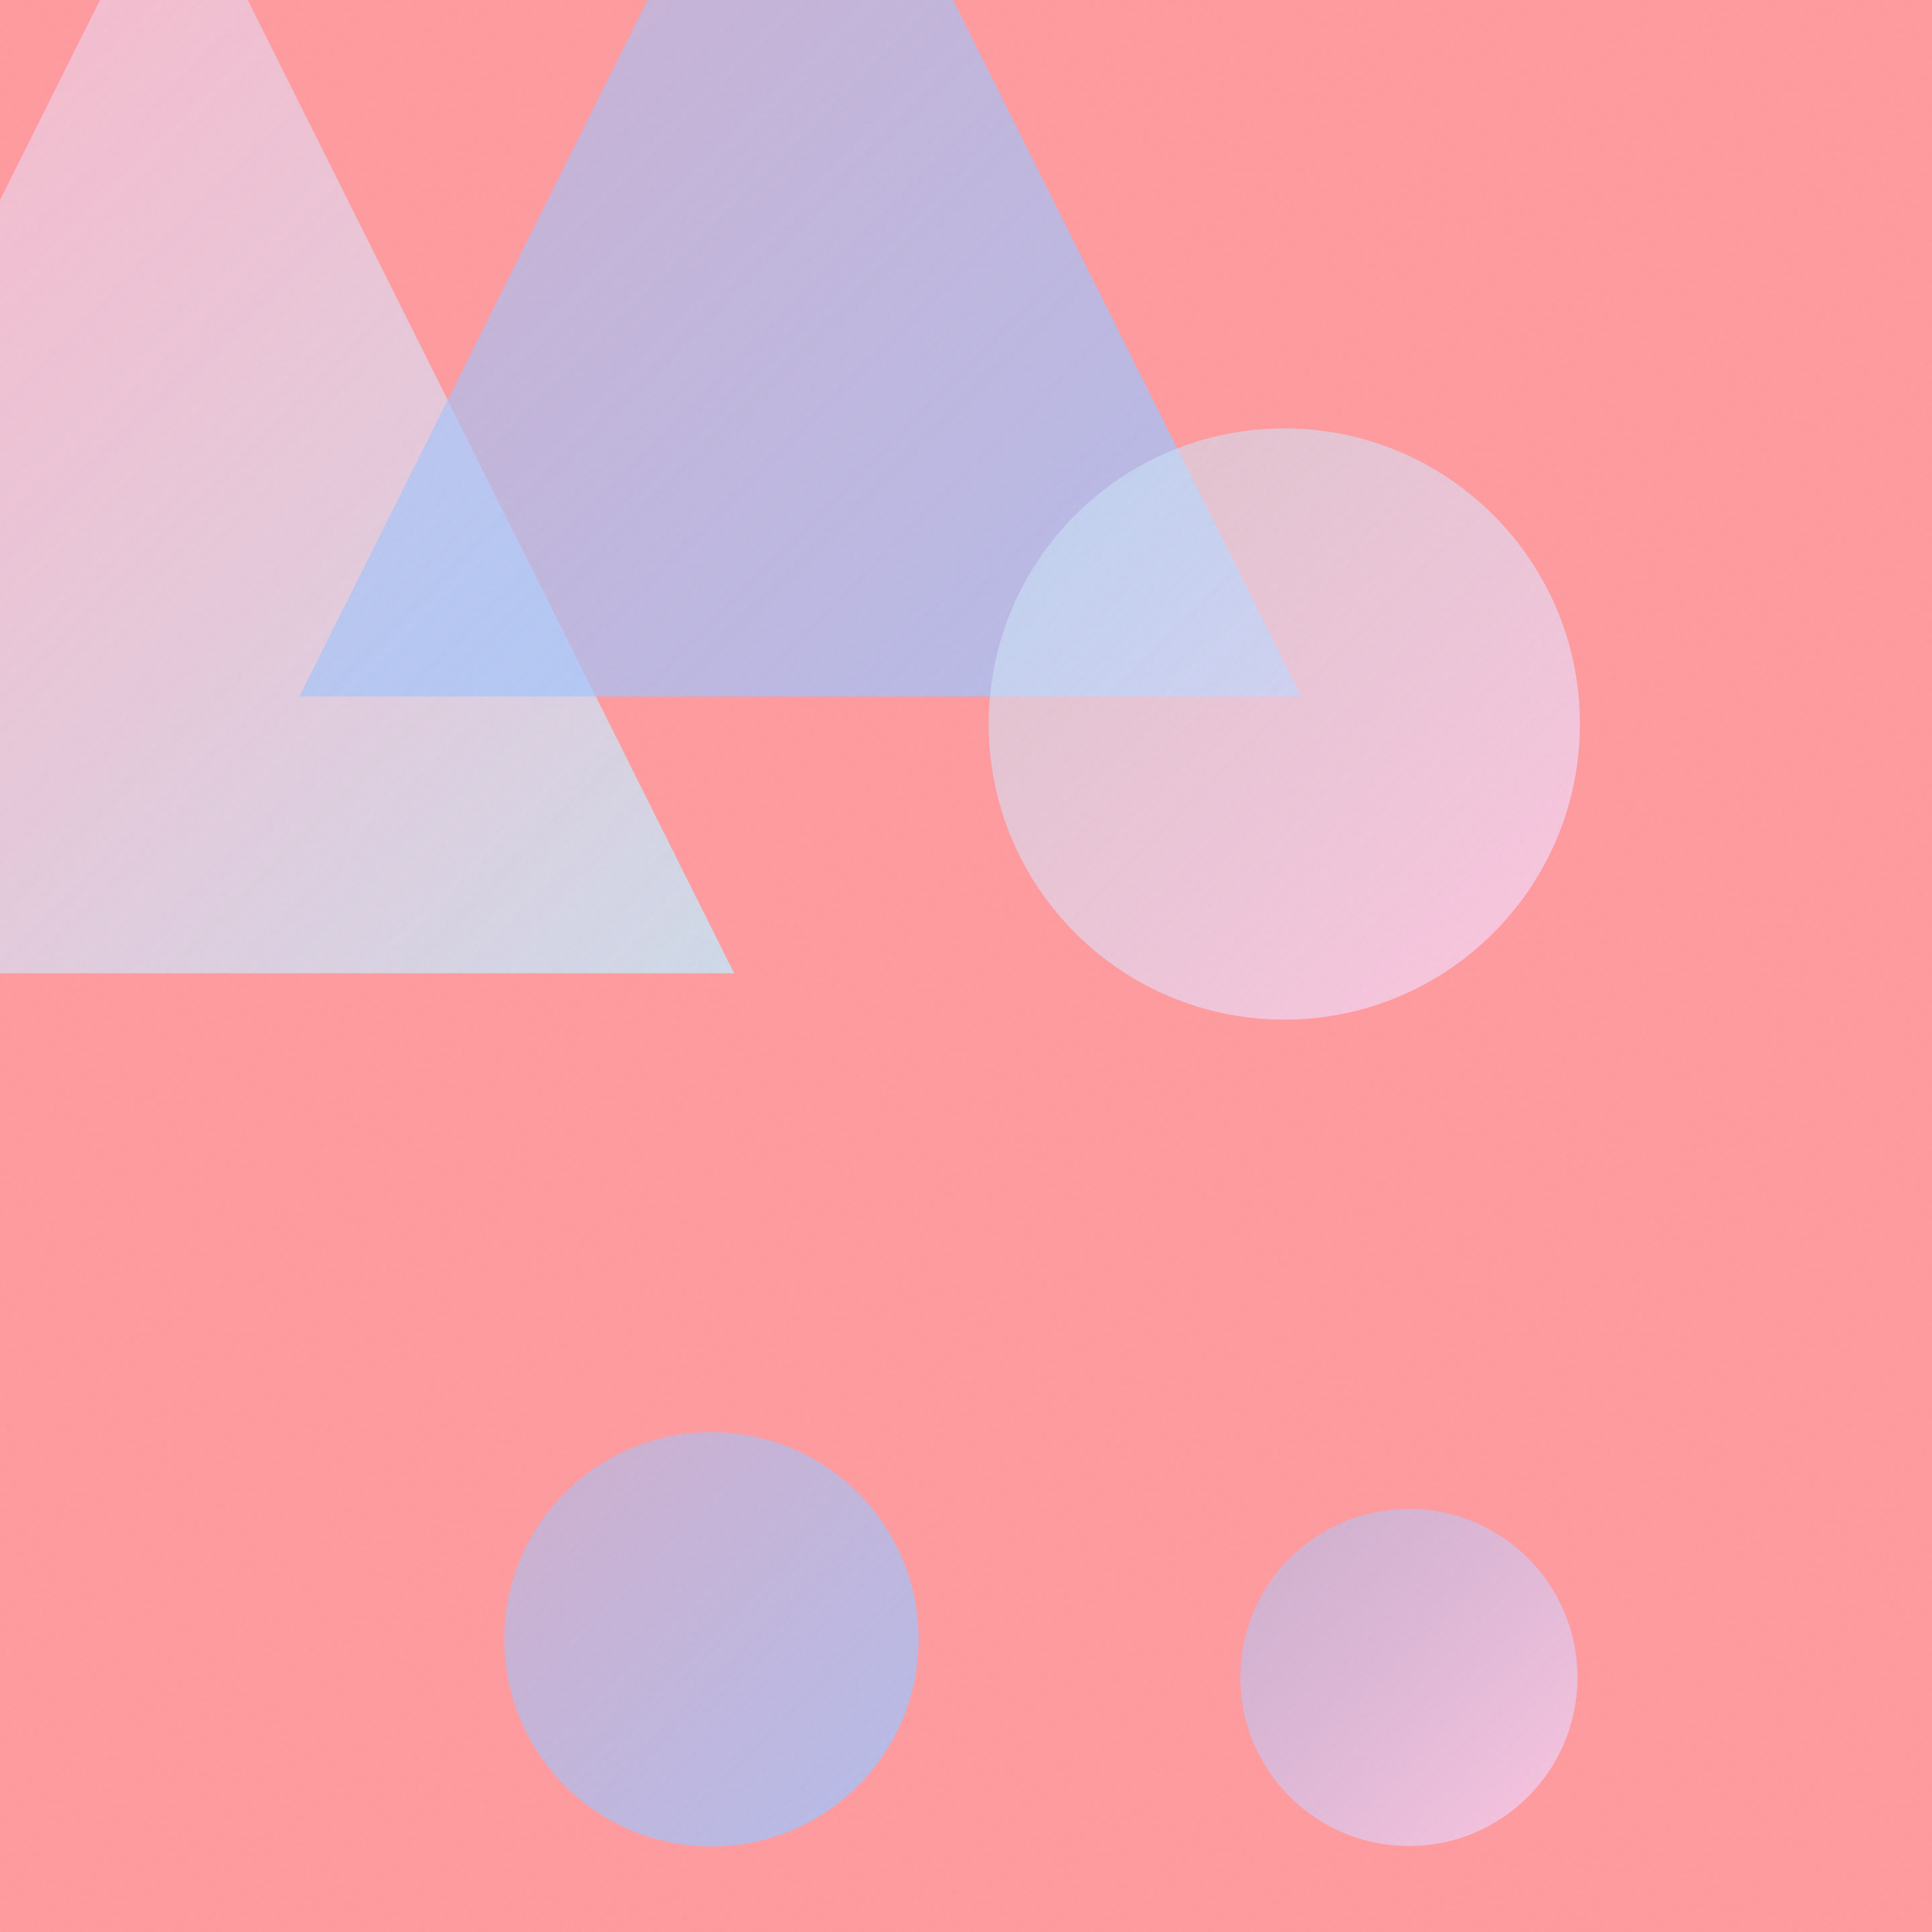
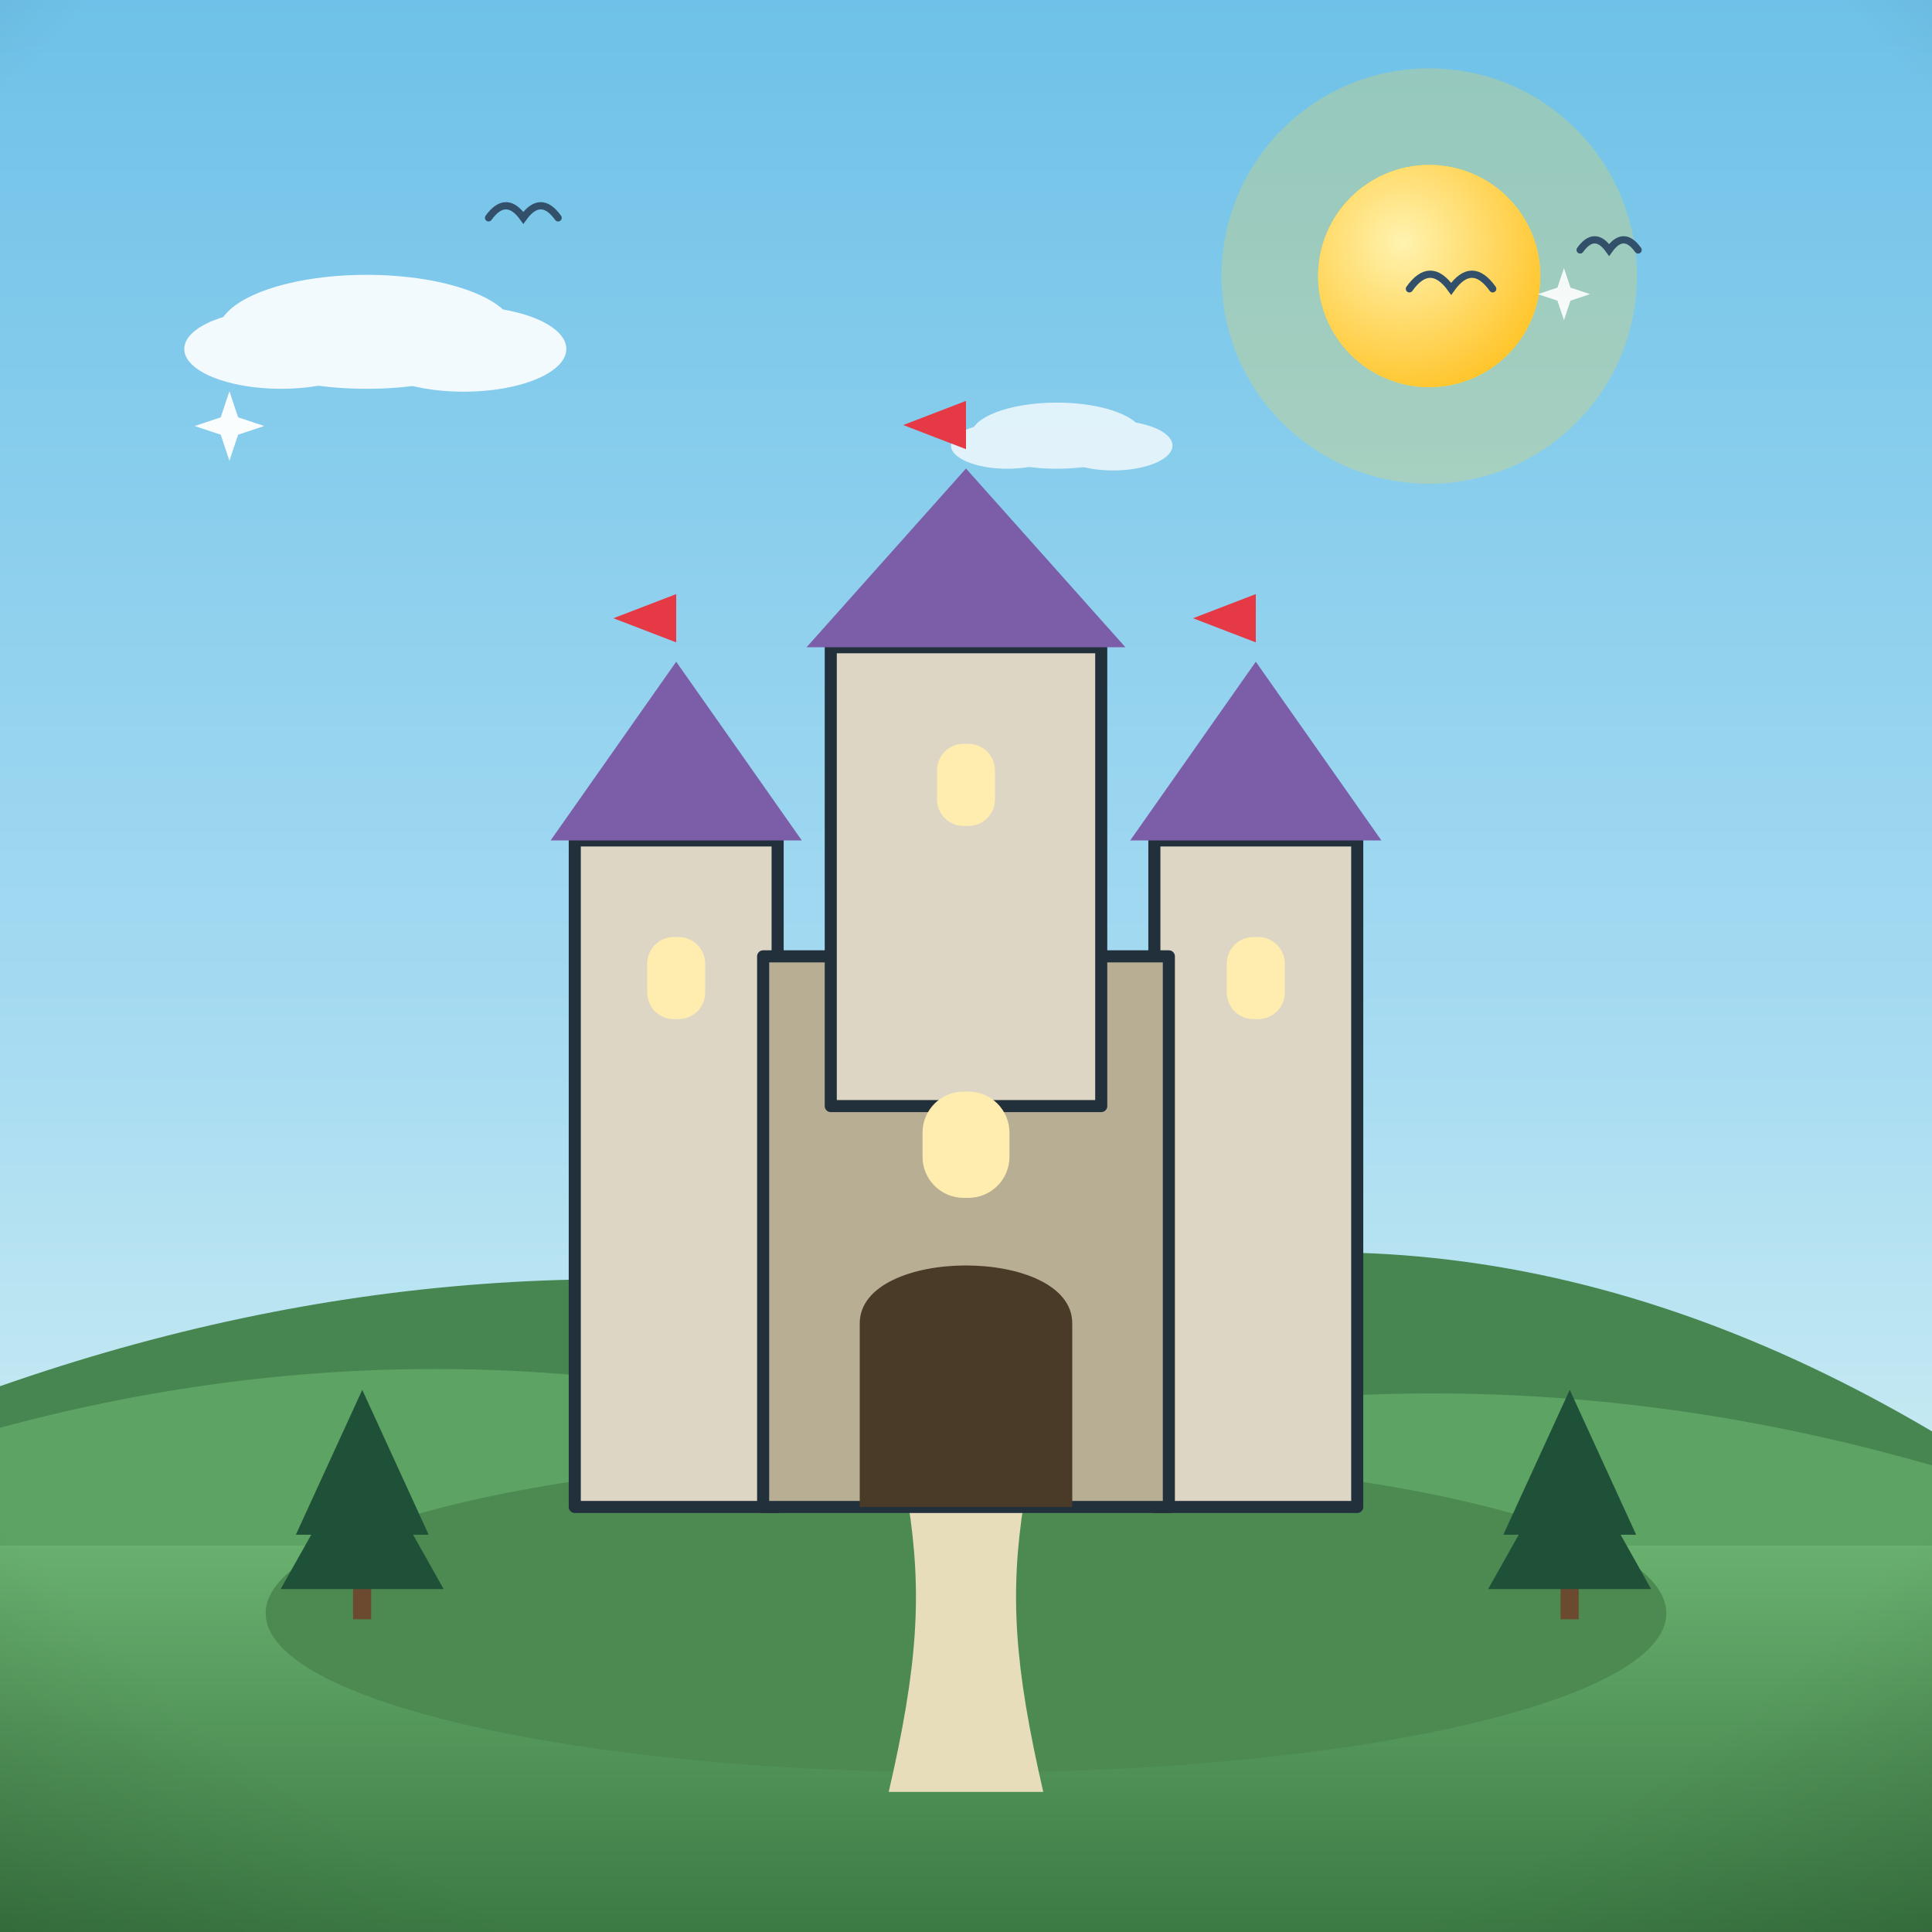
- <svg xmlns="http://www.w3.org/2000/svg" viewBox="0 0 400 400">
+ <svg xmlns="http://www.w3.org/2000/svg" viewBox="0 0 800 800">
  <defs>
-     <linearGradient id="g0" x1="-80.0" y1="-30.6" x2="152.0" y2="201.5" gradientUnits="userSpaceOnUse">
-       <stop offset="0" stop-color="#FECFEF" stop-opacity="0.5" />
-       <stop offset="1" stop-color="#C2E9FB" stop-opacity="0.8" />
+     <linearGradient id="sky" x1="0" y1="0" x2="0" y2="1">
+       <stop offset="0" stop-color="#6ec1e8" />
+       <stop offset="0.55" stop-color="#a8dcf2" />
+       <stop offset="1" stop-color="#eafaf1" />
    </linearGradient>
-     <linearGradient id="g1" x1="62.0" y1="-63.3" x2="269.4" y2="144.2" gradientUnits="userSpaceOnUse">
-       <stop offset="0" stop-color="#A1C4FD" stop-opacity="0.5" />
-       <stop offset="1" stop-color="#A1C4FD" stop-opacity="0.8" />
+     <radialGradient id="sunG" cx="0.38" cy="0.35" r="0.9">
+       <stop offset="0" stop-color="#fff3b0" />
+       <stop offset="1" stop-color="#ffb703" />
+     </radialGradient>
+     <linearGradient id="ground" x1="0" y1="0" x2="0" y2="1">
+       <stop offset="0" stop-color="#69b06f" />
+       <stop offset="1" stop-color="#3c7a44" />
    </linearGradient>
-     <linearGradient id="g2" x1="256.8" y1="312.4" x2="326.6" y2="382.2" gradientUnits="userSpaceOnUse">
-       <stop offset="0" stop-color="#A1C4FD" stop-opacity="0.5" />
-       <stop offset="1" stop-color="#FECFEF" stop-opacity="0.8" />
+     <linearGradient id="sea" x1="0" y1="0" x2="0" y2="1">
+       <stop offset="0" stop-color="#3d9bc4" />
+       <stop offset="1" stop-color="#1668a0" />
    </linearGradient>
-     <linearGradient id="g3" x1="104.4" y1="296.4" x2="190.3" y2="382.3" gradientUnits="userSpaceOnUse">
-       <stop offset="0" stop-color="#A1C4FD" stop-opacity="0.5" />
-       <stop offset="1" stop-color="#A1C4FD" stop-opacity="0.8" />
+     <linearGradient id="shade" x1="0" y1="0" x2="0" y2="1">
+       <stop offset="0" stop-color="#ffffff" stop-opacity="0.20" />
+       <stop offset="0.5" stop-color="#ffffff" stop-opacity="0" />
+       <stop offset="1" stop-color="#000000" stop-opacity="0.16" />
    </linearGradient>
-     <linearGradient id="g4" x1="204.7" y1="88.8" x2="327.1" y2="211.1" gradientUnits="userSpaceOnUse">
-       <stop offset="0" stop-color="#C2E9FB" stop-opacity="0.5" />
-       <stop offset="1" stop-color="#FECFEF" stop-opacity="0.8" />
-     </linearGradient>
-     <filter id="n">
-       <feTurbulence type="fractalNoise" baseFrequency="0.9" numOctaves="2" stitchTiles="stitch" />
-       <feColorMatrix type="saturate" values="0" />
-     </filter>
+     <radialGradient id="vig" cx="0.5" cy="0.42" r="0.85">
+       <stop offset="0.72" stop-color="#000000" stop-opacity="0" />
+       <stop offset="1" stop-color="#000000" stop-opacity="0.20" />
+     </radialGradient>
  </defs>
-   <rect width="400" height="400" fill="#FF9A9E" />
-   <path d="M 36.0 -30.6 L 152.0 201.5 L -80.0 201.5 Z" fill="url(#g0)" />
-   <path d="M 165.7 -63.3 L 269.4 144.2 L 62.0 144.2 Z" fill="url(#g1)" />
-   <circle cx="291.7" cy="347.3" r="34.9" fill="url(#g2)" />
-   <circle cx="147.3" cy="339.4" r="42.9" fill="url(#g3)" />
-   <circle cx="265.9" cy="149.9" r="61.2" fill="url(#g4)" />
-   <rect width="400" height="400" filter="url(#n)" opacity="0.05" />
+   <rect width="800" height="800" fill="url(#sky)" />
+   <circle cx="591.8" cy="114.3" r="86" fill="#ffd93d" opacity="0.25" />
+   <circle cx="591.8" cy="114.3" r="46" fill="#ffd93d" />
+   <circle cx="591.8" cy="114.3" r="46" fill="url(#sunG)" />
+   <g fill="#ffffff" opacity="0.9">
+     <ellipse cx="151.8" cy="137.4" rx="61.4" ry="23.6" />
+     <ellipse cx="116.4" cy="144.5" rx="40.1" ry="16.5" />
+     <ellipse cx="192" cy="144.5" rx="42.5" ry="17.7" />
+   </g>
+   <g fill="#ffffff" opacity="0.75">
+     <ellipse cx="437.6" cy="180.4" rx="35.6" ry="13.7" />
+     <ellipse cx="417.1" cy="184.5" rx="23.3" ry="9.6" />
+     <ellipse cx="460.9" cy="184.5" rx="24.6" ry="10.3" />
+   </g>
+   <path d="M0 684 L0 574 Q 200 504 400 544.6 Q 600 474.6 800 592.7 L800 684 Z" fill="#478551" />
+   <path d="M0 730 L0 591.2 Q 200 537.2 400 603.1 Q 600 549.1 800 606.8 L800 730 Z" fill="#5da464" />
+   <rect y="640" width="800" height="160" fill="url(#ground)" />
+   <path d="M 583.6 119.6 Q 592.2 107.5 600.9 119.6 Q 609.5 107.5 618.1 119.6" fill="none" stroke="#33506b" stroke-width="3" stroke-linecap="round" />
+   <path d="M 202.3 90.2 Q 209.5 80.2 216.7 90.2 Q 223.9 80.2 231.1 90.2" fill="none" stroke="#33506b" stroke-width="3" stroke-linecap="round" />
+   <path d="M 654.3 103.5 Q 660.3 95.1 666.3 103.5 Q 672.3 95.1 678.3 103.5" fill="none" stroke="#33506b" stroke-width="3" stroke-linecap="round" />
+   <g transform="translate(400 0) scale(-1 1) translate(-400 0)">
+     <ellipse cx="400" cy="668" rx="290" ry="66" fill="#4c8a52" />
+     <path d="M368 742 C 380 690 382 660 376 622 L 424 622 C 418 660 420 690 432 742 Z" fill="#e8ddba" />
+     <rect x="238" y="348" width="84" height="276" fill="#ddd6c4" stroke="#22303c" stroke-width="5" stroke-linejoin="round" />
+     <path d="M 228 348 L 280 274 L 332 348 Z" fill="#7b5ea7" />
+     <rect x="268" y="388" width="24" height="34" rx="11" fill="#ffedb0" />
+     <path d="M 280 274 L 280 246 L 306 256 L 280 266" fill="#e63946" />
+     <rect x="478" y="348" width="84" height="276" fill="#ddd6c4" stroke="#22303c" stroke-width="5" stroke-linejoin="round" />
+     <path d="M 468 348 L 520 274 L 572 348 Z" fill="#7b5ea7" />
+     <rect x="508" y="388" width="24" height="34" rx="11" fill="#ffedb0" />
+     <path d="M 520 274 L 520 246 L 546 256 L 520 266" fill="#e63946" />
+     <rect x="316" y="396" width="168" height="228" fill="#b8ae94" stroke="#22303c" stroke-width="5" stroke-linejoin="round" />
+     <rect x="344" y="268" width="112" height="190" fill="#ddd6c4" stroke="#22303c" stroke-width="5" stroke-linejoin="round" />
+     <path d="M 334 268 L 400 194 L 466 268 Z" fill="#7b5ea7" />
+     <rect x="388" y="308" width="24" height="34" rx="11" fill="#ffedb0" />
+     <path d="M 400 194 L 400 166 L 426 176 L 400 186" fill="#e63946" />
+     <path d="M356 624 L 356 548 C 356 516 444 516 444 548 L 444 624 Z" fill="#4a3a28" />
+     <rect x="382" y="452" width="36" height="44" rx="17" fill="#ffedb0" />
+     <g fill="#1f5138">
+       <rect x="146.3" y="648" width="7.5" height="22.5" fill="#6b4a2f" />
+       <path d="M 150 575.5 L 122.5 635.5 L 177.5 635.5 Z" />
+       <path d="M 150 598 L 116.3 658 L 183.8 658 Z" />
+     </g>
+     <g fill="#1f5138">
+       <rect x="646.3" y="648" width="7.5" height="22.5" fill="#6b4a2f" />
+       <path d="M 650 575.5 L 622.5 635.5 L 677.5 635.5 Z" />
+       <path d="M 650 598 L 616.3 658 L 683.8 658 Z" />
+     </g>
+   </g>
+   <path d="M 95 162 L 98.6 172.8 L 109.4 176.4 L 98.6 180 L 95 190.8 L 91.4 180 L 80.6 176.4 L 91.4 172.8 Z" fill="#ffffff" opacity="0.95" />
+   <path d="M 647.6 111 L 650.3 119.1 L 658.4 121.8 L 650.3 124.5 L 647.6 132.6 L 644.9 124.5 L 636.8 121.8 L 644.9 119.1 Z" fill="#ffffff" opacity="0.9" />
+   <rect width="800" height="800" fill="url(#vig)" />
</svg>
